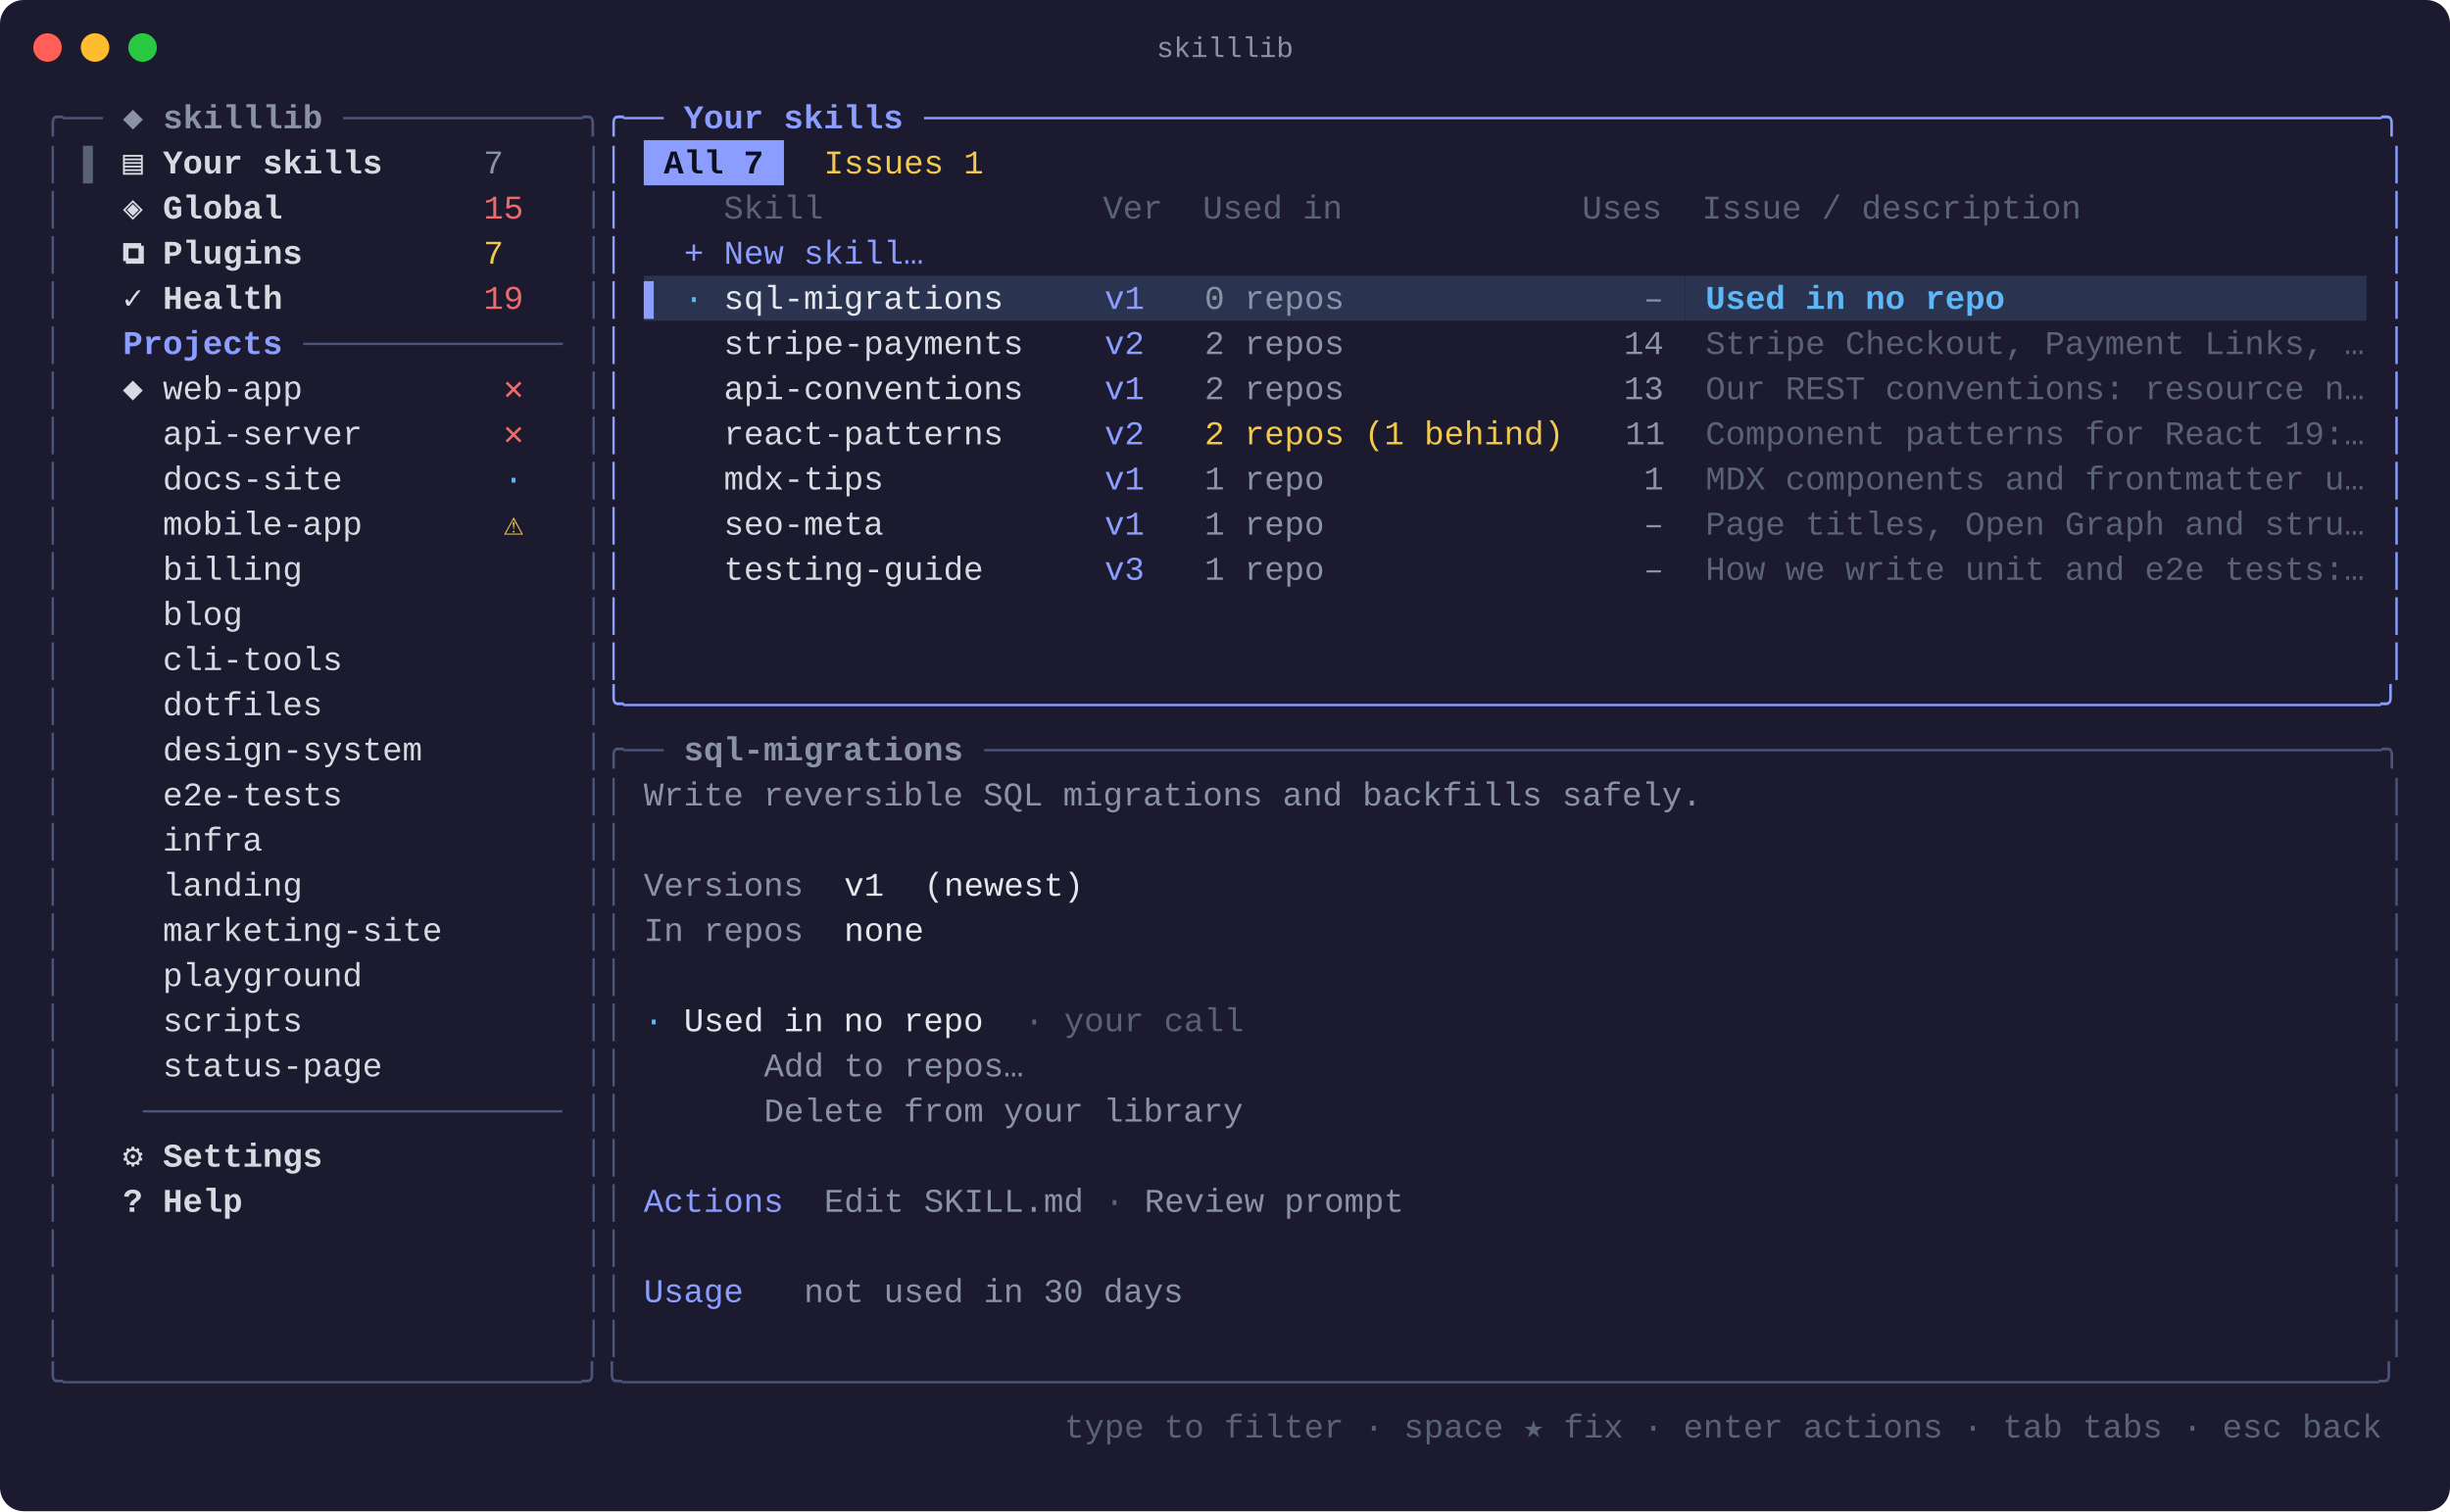
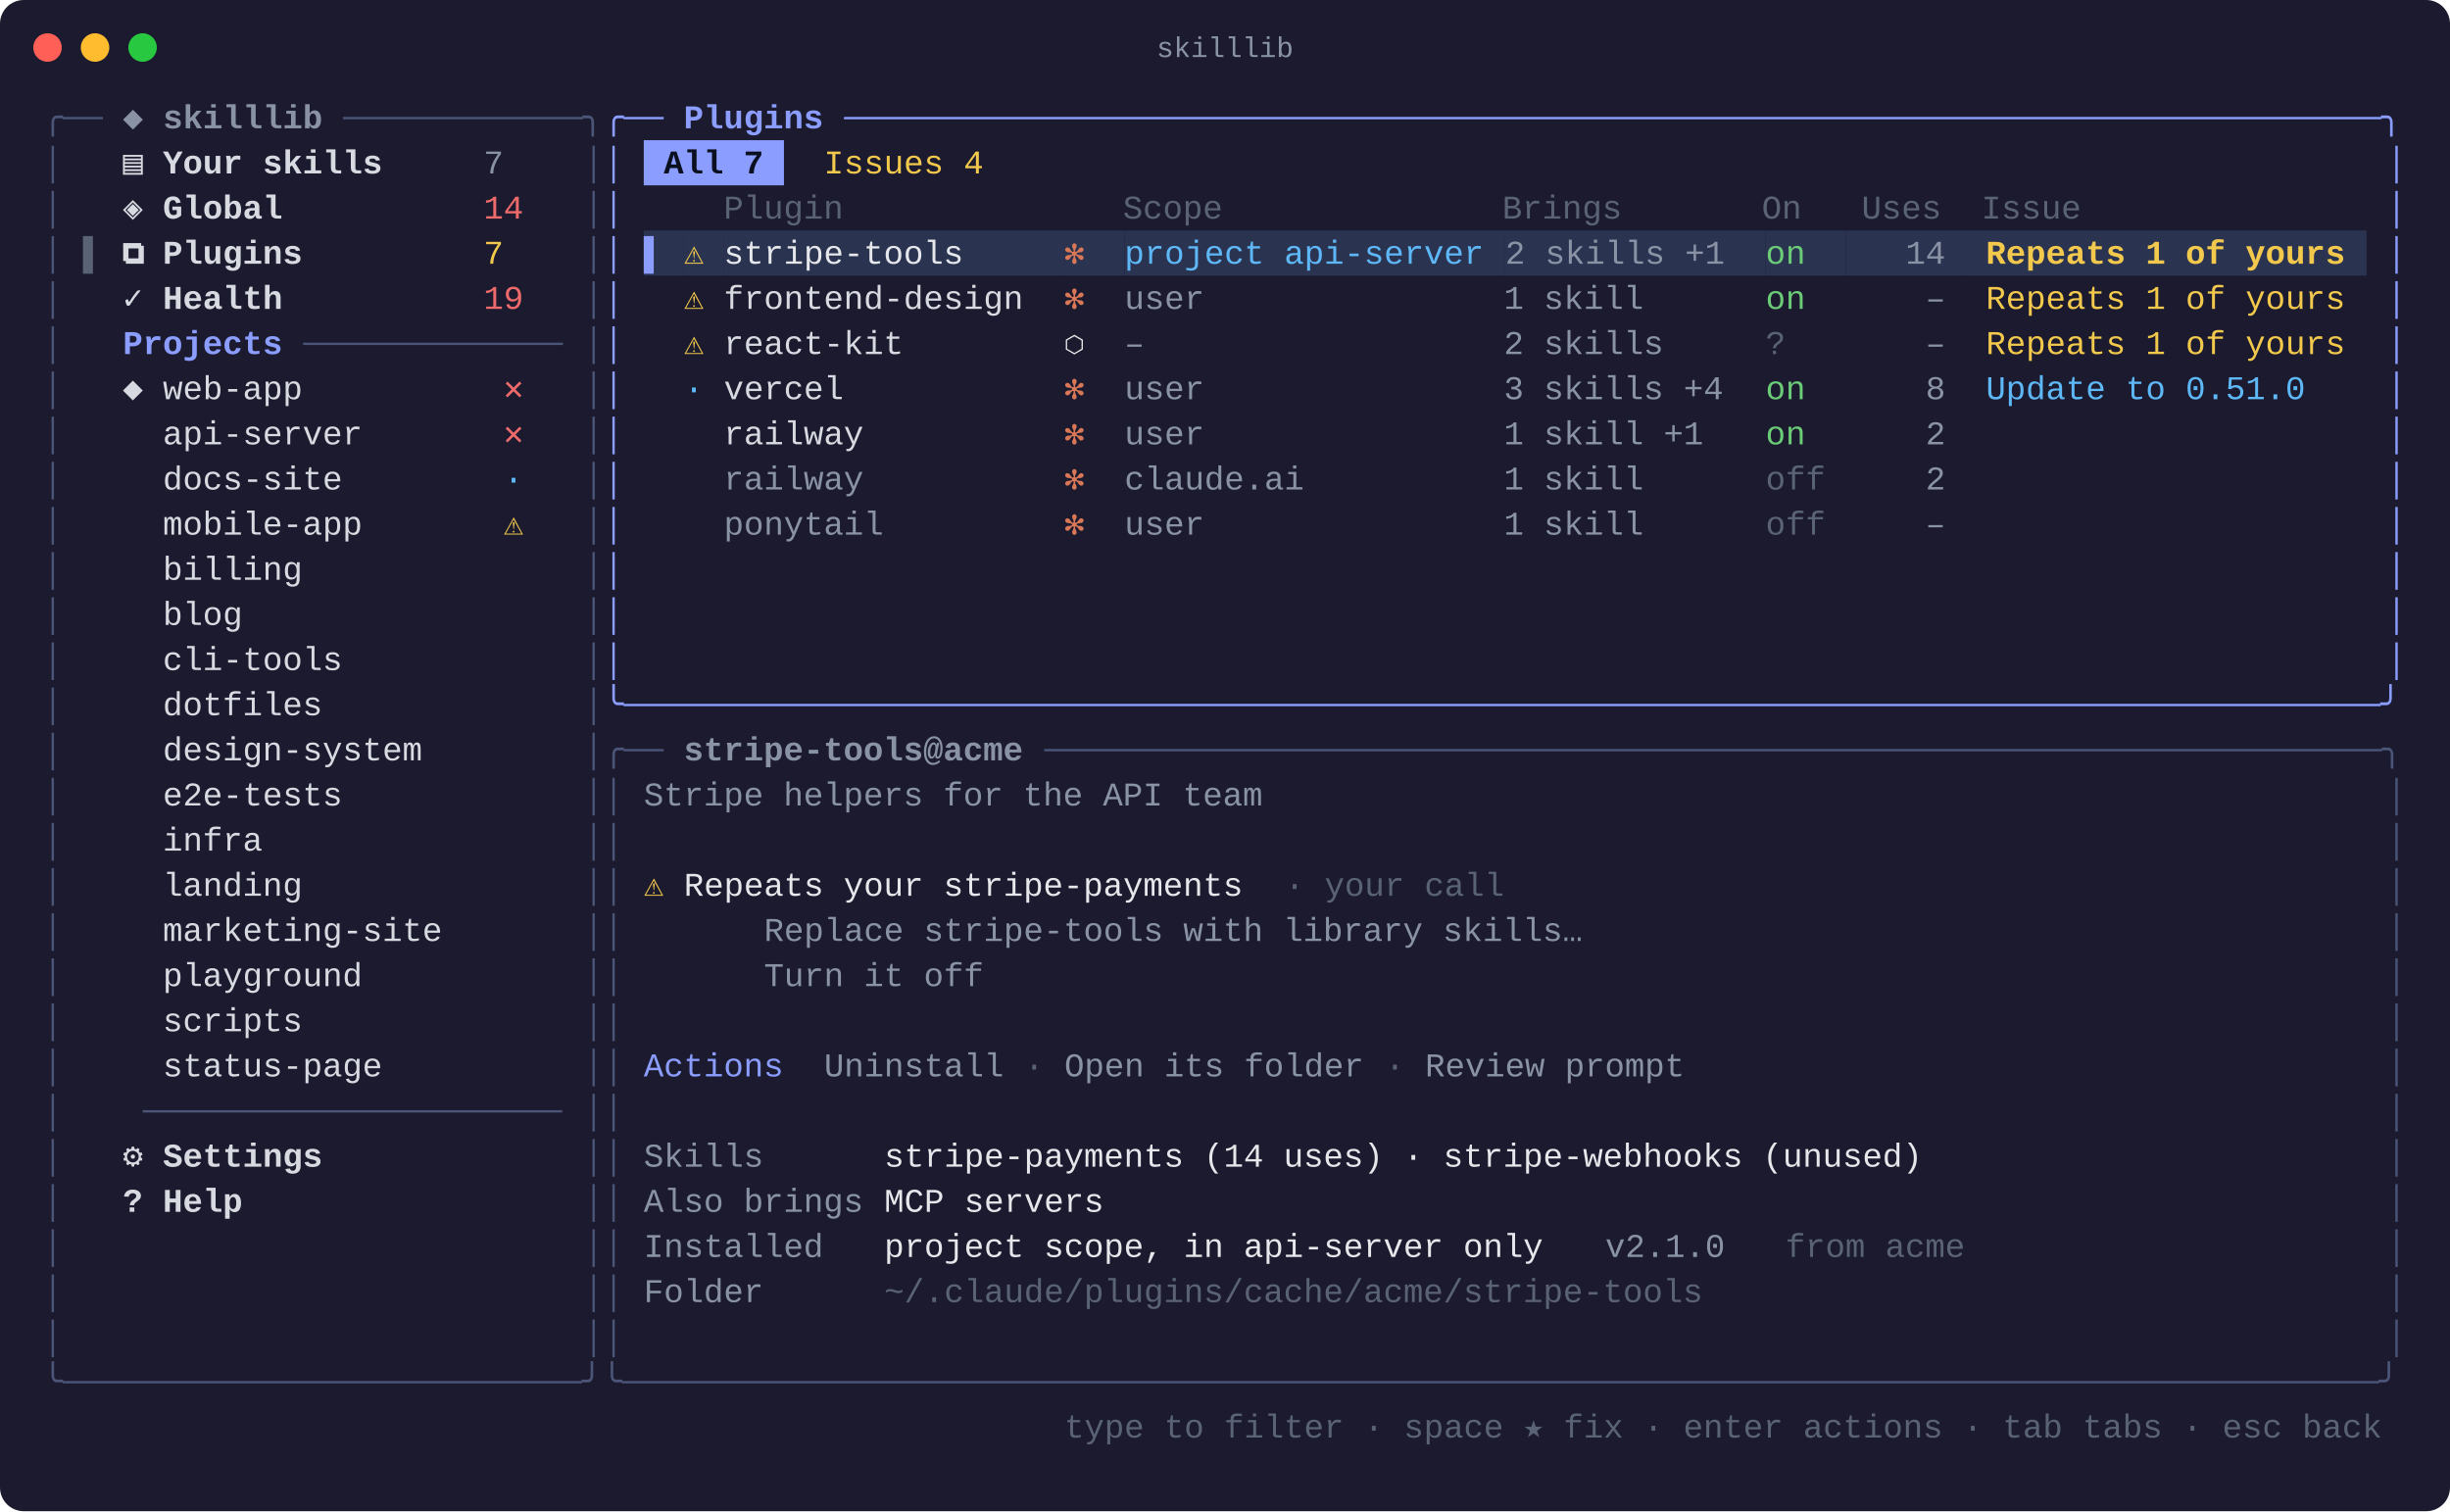
<svg xmlns="http://www.w3.org/2000/svg" width="1031" height="636" viewBox="0 0 1031 636" font-family="SFMono-Regular, Menlo, Consolas, 'Liberation Mono', monospace" font-size="14">
  <rect width="1031" height="636" rx="10" fill="#1b1a2e" />
  <circle cx="20" cy="20" r="6" fill="#ff5f57" />
  <circle cx="40" cy="20" r="6" fill="#febc2e" />
  <circle cx="60" cy="20" r="6" fill="#28c840" />
  <text x="515.5" y="24" fill="#8a93a6" font-size="12" text-anchor="middle">skilllib</text>
  <text x="18.0" y="54.0" fill="#4b5578" xml:space="preserve" textLength="25.3" lengthAdjust="spacingAndGlyphs">╭──</text>
  <text x="43.3" y="54.0" fill="#8a93a6" font-weight="bold" xml:space="preserve" textLength="101.2" lengthAdjust="spacingAndGlyphs"> ◆ skilllib </text>
  <text x="144.4" y="54.0" fill="#4b5578" xml:space="preserve" textLength="109.6" lengthAdjust="spacingAndGlyphs">────────────╮</text>
  <text x="254.0" y="54.0" fill="#8b9dff" xml:space="preserve" textLength="25.3" lengthAdjust="spacingAndGlyphs">╭──</text>
-   <text x="279.3" y="54.0" fill="#8b9dff" font-weight="bold" xml:space="preserve" textLength="109.6" lengthAdjust="spacingAndGlyphs"> Your skills </text>
-   <text x="388.9" y="54.0" fill="#8b9dff" xml:space="preserve" textLength="623.8" lengthAdjust="spacingAndGlyphs">─────────────────────────────────────────────────────────────────────────╮</text>
+   <text x="279.3" y="54.0" fill="#8b9dff" font-weight="bold" xml:space="preserve" textLength="75.9" lengthAdjust="spacingAndGlyphs"> Plugins </text>
+   <text x="355.2" y="54.0" fill="#8b9dff" xml:space="preserve" textLength="657.5" lengthAdjust="spacingAndGlyphs">─────────────────────────────────────────────────────────────────────────────╮</text>
  <text x="18.0" y="73.0" fill="#4b5578" xml:space="preserve" textLength="8.4" lengthAdjust="spacingAndGlyphs">│</text>
-   <text x="34.9" y="73.0" fill="#5a6275" xml:space="preserve" textLength="16.9" lengthAdjust="spacingAndGlyphs">▌ </text>
  <text x="51.7" y="73.0" fill="#d7dae0" font-weight="bold" xml:space="preserve" textLength="151.7" lengthAdjust="spacingAndGlyphs">▤ Your skills     </text>
  <text x="203.5" y="73.0" fill="#8a93a6" xml:space="preserve" textLength="33.7" lengthAdjust="spacingAndGlyphs">7   </text>
  <text x="245.6" y="73.0" fill="#4b5578" xml:space="preserve" textLength="8.4" lengthAdjust="spacingAndGlyphs">│</text>
  <text x="254.0" y="73.0" fill="#8b9dff" xml:space="preserve" textLength="8.4" lengthAdjust="spacingAndGlyphs">│</text>
  <rect x="270.9" y="59.0" width="59.0" height="19" fill="#8b9dff" />
  <text x="270.9" y="73.0" fill="#0b1020" font-weight="bold" xml:space="preserve" textLength="59.0" lengthAdjust="spacingAndGlyphs"> All 7 </text>
-   <text x="338.3" y="73.0" fill="#f2c94c" xml:space="preserve" textLength="84.3" lengthAdjust="spacingAndGlyphs"> Issues 1 </text>
+   <text x="338.3" y="73.0" fill="#f2c94c" xml:space="preserve" textLength="84.3" lengthAdjust="spacingAndGlyphs"> Issues 4 </text>
  <text x="1004.3" y="73.0" fill="#8b9dff" xml:space="preserve" textLength="8.4" lengthAdjust="spacingAndGlyphs">│</text>
  <text x="18.0" y="92.0" fill="#4b5578" xml:space="preserve" textLength="8.4" lengthAdjust="spacingAndGlyphs">│</text>
  <text x="51.7" y="92.0" fill="#d7dae0" font-weight="bold" xml:space="preserve" textLength="151.7" lengthAdjust="spacingAndGlyphs">◈ Global          </text>
-   <text x="203.5" y="92.0" fill="#ef6b6b" xml:space="preserve" textLength="33.7" lengthAdjust="spacingAndGlyphs">15  </text>
+   <text x="203.5" y="92.0" fill="#ef6b6b" xml:space="preserve" textLength="33.7" lengthAdjust="spacingAndGlyphs">14  </text>
  <text x="245.6" y="92.0" fill="#4b5578" xml:space="preserve" textLength="8.4" lengthAdjust="spacingAndGlyphs">│</text>
  <text x="254.0" y="92.0" fill="#8b9dff" xml:space="preserve" textLength="8.4" lengthAdjust="spacingAndGlyphs">│</text>
-   <text x="270.9" y="92.0" fill="#5a6275" xml:space="preserve" textLength="725.0" lengthAdjust="spacingAndGlyphs">    Skill              Ver  Used in            Uses  Issue / description              </text>
+   <text x="270.9" y="92.0" fill="#5a6275" xml:space="preserve" textLength="725.0" lengthAdjust="spacingAndGlyphs">    Plugin              Scope              Brings       On   Uses  Issue              </text>
  <text x="1004.3" y="92.0" fill="#8b9dff" xml:space="preserve" textLength="8.4" lengthAdjust="spacingAndGlyphs">│</text>
  <text x="18.0" y="111.0" fill="#4b5578" xml:space="preserve" textLength="8.4" lengthAdjust="spacingAndGlyphs">│</text>
+   <text x="34.9" y="111.0" fill="#5a6275" xml:space="preserve" textLength="16.9" lengthAdjust="spacingAndGlyphs">▌ </text>
  <text x="51.7" y="111.0" fill="#d7dae0" font-weight="bold" xml:space="preserve" textLength="151.7" lengthAdjust="spacingAndGlyphs">⧉ Plugins         </text>
  <text x="203.5" y="111.0" fill="#f2c94c" xml:space="preserve" textLength="33.7" lengthAdjust="spacingAndGlyphs">7   </text>
  <text x="245.6" y="111.0" fill="#4b5578" xml:space="preserve" textLength="8.4" lengthAdjust="spacingAndGlyphs">│</text>
  <text x="254.0" y="111.0" fill="#8b9dff" xml:space="preserve" textLength="8.4" lengthAdjust="spacingAndGlyphs">│</text>
-   <text x="287.8" y="111.0" fill="#8b9dff" xml:space="preserve" textLength="708.1" lengthAdjust="spacingAndGlyphs">+ New skill…                                                                        </text>
+   <rect x="270.9" y="97.0" width="16.9" height="19" fill="#2a3350" />
+   <text x="270.9" y="111.0" fill="#8b9dff" xml:space="preserve" textLength="16.9" lengthAdjust="spacingAndGlyphs">▌ </text>
+   <rect x="287.8" y="97.0" width="16.9" height="19" fill="#2a3350" />
+   <text x="287.8" y="111.0" fill="#f2c94c" xml:space="preserve" textLength="16.9" lengthAdjust="spacingAndGlyphs">⚠ </text>
+   <rect x="304.6" y="97.0" width="143.3" height="19" fill="#2a3350" />
+   <text x="304.6" y="111.0" fill="#e5e7eb" xml:space="preserve" textLength="143.3" lengthAdjust="spacingAndGlyphs">stripe-tools     </text>
+   <rect x="447.9" y="97.0" width="25.3" height="19" fill="#2a3350" />
+   <text x="447.9" y="111.0" fill="#d97757" xml:space="preserve" textLength="25.3" lengthAdjust="spacingAndGlyphs">✻  </text>
+   <rect x="473.2" y="97.0" width="160.2" height="19" fill="#2a3350" />
+   <text x="473.2" y="111.0" fill="#5eb8f7" xml:space="preserve" textLength="160.2" lengthAdjust="spacingAndGlyphs">project api-server </text>
+   <rect x="633.4" y="97.0" width="109.6" height="19" fill="#2a3350" />
+   <text x="633.4" y="111.0" fill="#8a93a6" xml:space="preserve" textLength="109.6" lengthAdjust="spacingAndGlyphs">2 skills +1  </text>
+   <rect x="743.0" y="97.0" width="33.7" height="19" fill="#2a3350" />
+   <text x="743.0" y="111.0" fill="#6bcb77" xml:space="preserve" textLength="33.7" lengthAdjust="spacingAndGlyphs">on  </text>
+   <rect x="776.7" y="97.0" width="50.6" height="19" fill="#2a3350" />
+   <text x="776.7" y="111.0" fill="#8a93a6" xml:space="preserve" textLength="50.6" lengthAdjust="spacingAndGlyphs">   14 </text>
+   <rect x="827.3" y="97.0" width="168.6" height="19" fill="#2a3350" />
+   <text x="827.3" y="111.0" fill="#f2c94c" font-weight="bold" xml:space="preserve" textLength="168.6" lengthAdjust="spacingAndGlyphs"> Repeats 1 of yours </text>
  <text x="1004.3" y="111.0" fill="#8b9dff" xml:space="preserve" textLength="8.4" lengthAdjust="spacingAndGlyphs">│</text>
  <text x="18.0" y="130.0" fill="#4b5578" xml:space="preserve" textLength="8.4" lengthAdjust="spacingAndGlyphs">│</text>
  <text x="51.7" y="130.0" fill="#d7dae0" font-weight="bold" xml:space="preserve" textLength="151.7" lengthAdjust="spacingAndGlyphs">✓ Health          </text>
  <text x="203.5" y="130.0" fill="#ef6b6b" xml:space="preserve" textLength="33.7" lengthAdjust="spacingAndGlyphs">19  </text>
  <text x="245.6" y="130.0" fill="#4b5578" xml:space="preserve" textLength="8.4" lengthAdjust="spacingAndGlyphs">│</text>
  <text x="254.0" y="130.0" fill="#8b9dff" xml:space="preserve" textLength="8.4" lengthAdjust="spacingAndGlyphs">│</text>
-   <rect x="270.9" y="116.0" width="16.9" height="19" fill="#2a3350" />
-   <text x="270.9" y="130.0" fill="#8b9dff" xml:space="preserve" textLength="16.9" lengthAdjust="spacingAndGlyphs">▌ </text>
-   <rect x="287.8" y="116.0" width="16.9" height="19" fill="#2a3350" />
-   <text x="287.8" y="130.0" fill="#5eb8f7" xml:space="preserve" textLength="16.9" lengthAdjust="spacingAndGlyphs">· </text>
-   <rect x="304.6" y="116.0" width="160.2" height="19" fill="#2a3350" />
-   <text x="304.6" y="130.0" fill="#e5e7eb" xml:space="preserve" textLength="160.2" lengthAdjust="spacingAndGlyphs">sql-migrations     </text>
-   <rect x="464.8" y="116.0" width="42.1" height="19" fill="#2a3350" />
-   <text x="464.8" y="130.0" fill="#8b9dff" xml:space="preserve" textLength="42.1" lengthAdjust="spacingAndGlyphs">v1   </text>
-   <rect x="506.9" y="116.0" width="202.3" height="19" fill="#2a3350" />
-   <text x="506.9" y="130.0" fill="#8a93a6" xml:space="preserve" textLength="202.3" lengthAdjust="spacingAndGlyphs">0 repos               – </text>
-   <rect x="709.3" y="116.0" width="286.6" height="19" fill="#2a3350" />
-   <text x="709.3" y="130.0" fill="#5eb8f7" font-weight="bold" xml:space="preserve" textLength="286.6" lengthAdjust="spacingAndGlyphs"> Used in no repo                  </text>
+   <text x="287.8" y="130.0" fill="#f2c94c" xml:space="preserve" textLength="16.9" lengthAdjust="spacingAndGlyphs">⚠ </text>
+   <text x="304.6" y="130.0" fill="#d7dae0" xml:space="preserve" textLength="143.3" lengthAdjust="spacingAndGlyphs">frontend-design  </text>
+   <text x="447.9" y="130.0" fill="#d97757" xml:space="preserve" textLength="25.3" lengthAdjust="spacingAndGlyphs">✻  </text>
+   <text x="473.2" y="130.0" fill="#8a93a6" xml:space="preserve" textLength="269.8" lengthAdjust="spacingAndGlyphs">user               1 skill      </text>
+   <text x="743.0" y="130.0" fill="#6bcb77" xml:space="preserve" textLength="33.7" lengthAdjust="spacingAndGlyphs">on  </text>
+   <text x="776.7" y="130.0" fill="#8a93a6" xml:space="preserve" textLength="50.6" lengthAdjust="spacingAndGlyphs">    – </text>
+   <text x="827.3" y="130.0" fill="#f2c94c" xml:space="preserve" textLength="168.6" lengthAdjust="spacingAndGlyphs"> Repeats 1 of yours </text>
  <text x="1004.3" y="130.0" fill="#8b9dff" xml:space="preserve" textLength="8.4" lengthAdjust="spacingAndGlyphs">│</text>
  <text x="18.0" y="149.0" fill="#4b5578" xml:space="preserve" textLength="8.4" lengthAdjust="spacingAndGlyphs">│</text>
  <text x="34.9" y="149.0" fill="#8b9dff" font-weight="bold" xml:space="preserve" textLength="92.7" lengthAdjust="spacingAndGlyphs">  Projects </text>
  <text x="127.6" y="149.0" fill="#4b5578" xml:space="preserve" textLength="109.6" lengthAdjust="spacingAndGlyphs">─────────────</text>
  <text x="245.6" y="149.0" fill="#4b5578" xml:space="preserve" textLength="8.4" lengthAdjust="spacingAndGlyphs">│</text>
  <text x="254.0" y="149.0" fill="#8b9dff" xml:space="preserve" textLength="8.4" lengthAdjust="spacingAndGlyphs">│</text>
-   <text x="304.6" y="149.0" fill="#d7dae0" xml:space="preserve" textLength="160.2" lengthAdjust="spacingAndGlyphs">stripe-payments    </text>
-   <text x="464.8" y="149.0" fill="#8b9dff" xml:space="preserve" textLength="42.1" lengthAdjust="spacingAndGlyphs">v2   </text>
-   <text x="506.9" y="149.0" fill="#8a93a6" xml:space="preserve" textLength="202.3" lengthAdjust="spacingAndGlyphs">2 repos              14 </text>
-   <text x="709.3" y="149.0" fill="#5a6275" xml:space="preserve" textLength="286.6" lengthAdjust="spacingAndGlyphs"> Stripe Checkout, Payment Links, …</text>
+   <text x="287.8" y="149.0" fill="#f2c94c" xml:space="preserve" textLength="16.9" lengthAdjust="spacingAndGlyphs">⚠ </text>
+   <text x="304.6" y="149.0" fill="#d7dae0" xml:space="preserve" textLength="143.3" lengthAdjust="spacingAndGlyphs">react-kit        </text>
+   <text x="447.9" y="149.0" fill="#e8e8e8" xml:space="preserve" textLength="25.3" lengthAdjust="spacingAndGlyphs">⬡  </text>
+   <text x="473.2" y="149.0" fill="#8a93a6" xml:space="preserve" textLength="269.8" lengthAdjust="spacingAndGlyphs">–                  2 skills     </text>
+   <text x="743.0" y="149.0" fill="#5a6275" xml:space="preserve" textLength="33.7" lengthAdjust="spacingAndGlyphs">?   </text>
+   <text x="776.7" y="149.0" fill="#8a93a6" xml:space="preserve" textLength="50.6" lengthAdjust="spacingAndGlyphs">    – </text>
+   <text x="827.3" y="149.0" fill="#f2c94c" xml:space="preserve" textLength="168.6" lengthAdjust="spacingAndGlyphs"> Repeats 1 of yours </text>
  <text x="1004.3" y="149.0" fill="#8b9dff" xml:space="preserve" textLength="8.4" lengthAdjust="spacingAndGlyphs">│</text>
  <text x="18.0" y="168.0" fill="#4b5578" xml:space="preserve" textLength="8.4" lengthAdjust="spacingAndGlyphs">│</text>
  <text x="51.7" y="168.0" fill="#d7dae0" xml:space="preserve" textLength="160.2" lengthAdjust="spacingAndGlyphs">◆ web-app          </text>
  <text x="211.9" y="168.0" fill="#ef6b6b" xml:space="preserve" textLength="25.3" lengthAdjust="spacingAndGlyphs">✕  </text>
  <text x="245.6" y="168.0" fill="#4b5578" xml:space="preserve" textLength="8.4" lengthAdjust="spacingAndGlyphs">│</text>
  <text x="254.0" y="168.0" fill="#8b9dff" xml:space="preserve" textLength="8.4" lengthAdjust="spacingAndGlyphs">│</text>
-   <text x="304.6" y="168.0" fill="#d7dae0" xml:space="preserve" textLength="160.2" lengthAdjust="spacingAndGlyphs">api-conventions    </text>
-   <text x="464.8" y="168.0" fill="#8b9dff" xml:space="preserve" textLength="42.1" lengthAdjust="spacingAndGlyphs">v1   </text>
-   <text x="506.9" y="168.0" fill="#8a93a6" xml:space="preserve" textLength="202.3" lengthAdjust="spacingAndGlyphs">2 repos              13 </text>
-   <text x="709.3" y="168.0" fill="#5a6275" xml:space="preserve" textLength="286.6" lengthAdjust="spacingAndGlyphs"> Our REST conventions: resource n…</text>
+   <text x="287.8" y="168.0" fill="#5eb8f7" xml:space="preserve" textLength="16.9" lengthAdjust="spacingAndGlyphs">· </text>
+   <text x="304.6" y="168.0" fill="#d7dae0" xml:space="preserve" textLength="143.3" lengthAdjust="spacingAndGlyphs">vercel           </text>
+   <text x="447.9" y="168.0" fill="#d97757" xml:space="preserve" textLength="25.3" lengthAdjust="spacingAndGlyphs">✻  </text>
+   <text x="473.2" y="168.0" fill="#8a93a6" xml:space="preserve" textLength="269.8" lengthAdjust="spacingAndGlyphs">user               3 skills +4  </text>
+   <text x="743.0" y="168.0" fill="#6bcb77" xml:space="preserve" textLength="33.7" lengthAdjust="spacingAndGlyphs">on  </text>
+   <text x="776.7" y="168.0" fill="#8a93a6" xml:space="preserve" textLength="50.6" lengthAdjust="spacingAndGlyphs">    8 </text>
+   <text x="827.3" y="168.0" fill="#5eb8f7" xml:space="preserve" textLength="168.6" lengthAdjust="spacingAndGlyphs"> Update to 0.51.0   </text>
  <text x="1004.3" y="168.0" fill="#8b9dff" xml:space="preserve" textLength="8.4" lengthAdjust="spacingAndGlyphs">│</text>
  <text x="18.0" y="187.0" fill="#4b5578" xml:space="preserve" textLength="8.4" lengthAdjust="spacingAndGlyphs">│</text>
  <text x="51.7" y="187.0" fill="#d7dae0" xml:space="preserve" textLength="160.2" lengthAdjust="spacingAndGlyphs">  api-server       </text>
  <text x="211.9" y="187.0" fill="#ef6b6b" xml:space="preserve" textLength="25.3" lengthAdjust="spacingAndGlyphs">✕  </text>
  <text x="245.6" y="187.0" fill="#4b5578" xml:space="preserve" textLength="8.4" lengthAdjust="spacingAndGlyphs">│</text>
  <text x="254.0" y="187.0" fill="#8b9dff" xml:space="preserve" textLength="8.4" lengthAdjust="spacingAndGlyphs">│</text>
-   <text x="304.6" y="187.0" fill="#d7dae0" xml:space="preserve" textLength="160.2" lengthAdjust="spacingAndGlyphs">react-patterns     </text>
-   <text x="464.8" y="187.0" fill="#8b9dff" xml:space="preserve" textLength="42.1" lengthAdjust="spacingAndGlyphs">v2   </text>
-   <text x="506.9" y="187.0" fill="#f2c94c" xml:space="preserve" textLength="151.7" lengthAdjust="spacingAndGlyphs">2 repos (1 behind)</text>
-   <text x="658.7" y="187.0" fill="#8a93a6" xml:space="preserve" textLength="50.6" lengthAdjust="spacingAndGlyphs">   11 </text>
-   <text x="709.3" y="187.0" fill="#5a6275" xml:space="preserve" textLength="286.6" lengthAdjust="spacingAndGlyphs"> Component patterns for React 19:…</text>
+   <text x="287.8" y="187.0" fill="#d7dae0" xml:space="preserve" textLength="160.2" lengthAdjust="spacingAndGlyphs">  railway          </text>
+   <text x="447.9" y="187.0" fill="#d97757" xml:space="preserve" textLength="25.3" lengthAdjust="spacingAndGlyphs">✻  </text>
+   <text x="473.2" y="187.0" fill="#8a93a6" xml:space="preserve" textLength="269.8" lengthAdjust="spacingAndGlyphs">user               1 skill +1   </text>
+   <text x="743.0" y="187.0" fill="#6bcb77" xml:space="preserve" textLength="33.7" lengthAdjust="spacingAndGlyphs">on  </text>
+   <text x="776.7" y="187.0" fill="#8a93a6" xml:space="preserve" textLength="50.6" lengthAdjust="spacingAndGlyphs">    2 </text>
  <text x="1004.3" y="187.0" fill="#8b9dff" xml:space="preserve" textLength="8.4" lengthAdjust="spacingAndGlyphs">│</text>
  <text x="18.0" y="206.0" fill="#4b5578" xml:space="preserve" textLength="8.4" lengthAdjust="spacingAndGlyphs">│</text>
  <text x="51.7" y="206.0" fill="#d7dae0" xml:space="preserve" textLength="160.2" lengthAdjust="spacingAndGlyphs">  docs-site        </text>
  <text x="211.9" y="206.0" fill="#5eb8f7" xml:space="preserve" textLength="25.3" lengthAdjust="spacingAndGlyphs">·  </text>
  <text x="245.6" y="206.0" fill="#4b5578" xml:space="preserve" textLength="8.4" lengthAdjust="spacingAndGlyphs">│</text>
  <text x="254.0" y="206.0" fill="#8b9dff" xml:space="preserve" textLength="8.4" lengthAdjust="spacingAndGlyphs">│</text>
-   <text x="304.6" y="206.0" fill="#d7dae0" xml:space="preserve" textLength="160.2" lengthAdjust="spacingAndGlyphs">mdx-tips           </text>
-   <text x="464.8" y="206.0" fill="#8b9dff" xml:space="preserve" textLength="42.1" lengthAdjust="spacingAndGlyphs">v1   </text>
-   <text x="506.9" y="206.0" fill="#8a93a6" xml:space="preserve" textLength="202.3" lengthAdjust="spacingAndGlyphs">1 repo                1 </text>
-   <text x="709.3" y="206.0" fill="#5a6275" xml:space="preserve" textLength="286.6" lengthAdjust="spacingAndGlyphs"> MDX components and frontmatter u…</text>
+   <text x="304.6" y="206.0" fill="#8a93a6" xml:space="preserve" textLength="143.3" lengthAdjust="spacingAndGlyphs">railway          </text>
+   <text x="447.9" y="206.0" fill="#d97757" xml:space="preserve" textLength="25.3" lengthAdjust="spacingAndGlyphs">✻  </text>
+   <text x="473.2" y="206.0" fill="#8a93a6" xml:space="preserve" textLength="269.8" lengthAdjust="spacingAndGlyphs">claude.ai          1 skill      </text>
+   <text x="743.0" y="206.0" fill="#5a6275" xml:space="preserve" textLength="33.7" lengthAdjust="spacingAndGlyphs">off </text>
+   <text x="776.7" y="206.0" fill="#8a93a6" xml:space="preserve" textLength="50.6" lengthAdjust="spacingAndGlyphs">    2 </text>
  <text x="1004.3" y="206.0" fill="#8b9dff" xml:space="preserve" textLength="8.4" lengthAdjust="spacingAndGlyphs">│</text>
  <text x="18.0" y="225.0" fill="#4b5578" xml:space="preserve" textLength="8.4" lengthAdjust="spacingAndGlyphs">│</text>
  <text x="51.7" y="225.0" fill="#d7dae0" xml:space="preserve" textLength="160.2" lengthAdjust="spacingAndGlyphs">  mobile-app       </text>
  <text x="211.9" y="225.0" fill="#f2c94c" xml:space="preserve" textLength="25.3" lengthAdjust="spacingAndGlyphs">⚠  </text>
  <text x="245.6" y="225.0" fill="#4b5578" xml:space="preserve" textLength="8.4" lengthAdjust="spacingAndGlyphs">│</text>
  <text x="254.0" y="225.0" fill="#8b9dff" xml:space="preserve" textLength="8.4" lengthAdjust="spacingAndGlyphs">│</text>
-   <text x="304.6" y="225.0" fill="#d7dae0" xml:space="preserve" textLength="160.2" lengthAdjust="spacingAndGlyphs">seo-meta           </text>
-   <text x="464.8" y="225.0" fill="#8b9dff" xml:space="preserve" textLength="42.1" lengthAdjust="spacingAndGlyphs">v1   </text>
-   <text x="506.9" y="225.0" fill="#8a93a6" xml:space="preserve" textLength="202.3" lengthAdjust="spacingAndGlyphs">1 repo                – </text>
-   <text x="709.3" y="225.0" fill="#5a6275" xml:space="preserve" textLength="286.6" lengthAdjust="spacingAndGlyphs"> Page titles, Open Graph and stru…</text>
+   <text x="304.6" y="225.0" fill="#8a93a6" xml:space="preserve" textLength="143.3" lengthAdjust="spacingAndGlyphs">ponytail         </text>
+   <text x="447.9" y="225.0" fill="#d97757" xml:space="preserve" textLength="25.3" lengthAdjust="spacingAndGlyphs">✻  </text>
+   <text x="473.2" y="225.0" fill="#8a93a6" xml:space="preserve" textLength="269.8" lengthAdjust="spacingAndGlyphs">user               1 skill      </text>
+   <text x="743.0" y="225.0" fill="#5a6275" xml:space="preserve" textLength="33.7" lengthAdjust="spacingAndGlyphs">off </text>
+   <text x="776.7" y="225.0" fill="#8a93a6" xml:space="preserve" textLength="50.6" lengthAdjust="spacingAndGlyphs">    – </text>
  <text x="1004.3" y="225.0" fill="#8b9dff" xml:space="preserve" textLength="8.4" lengthAdjust="spacingAndGlyphs">│</text>
  <text x="18.0" y="244.0" fill="#4b5578" xml:space="preserve" textLength="8.4" lengthAdjust="spacingAndGlyphs">│</text>
  <text x="51.7" y="244.0" fill="#d7dae0" xml:space="preserve" textLength="193.9" lengthAdjust="spacingAndGlyphs">  billing              </text>
  <text x="245.6" y="244.0" fill="#4b5578" xml:space="preserve" textLength="8.4" lengthAdjust="spacingAndGlyphs">│</text>
  <text x="254.0" y="244.0" fill="#8b9dff" xml:space="preserve" textLength="8.4" lengthAdjust="spacingAndGlyphs">│</text>
-   <text x="304.6" y="244.0" fill="#d7dae0" xml:space="preserve" textLength="160.2" lengthAdjust="spacingAndGlyphs">testing-guide      </text>
-   <text x="464.8" y="244.0" fill="#8b9dff" xml:space="preserve" textLength="42.1" lengthAdjust="spacingAndGlyphs">v3   </text>
-   <text x="506.9" y="244.0" fill="#8a93a6" xml:space="preserve" textLength="202.3" lengthAdjust="spacingAndGlyphs">1 repo                – </text>
-   <text x="709.3" y="244.0" fill="#5a6275" xml:space="preserve" textLength="286.6" lengthAdjust="spacingAndGlyphs"> How we write unit and e2e tests:…</text>
  <text x="1004.3" y="244.0" fill="#8b9dff" xml:space="preserve" textLength="8.4" lengthAdjust="spacingAndGlyphs">│</text>
  <text x="18.0" y="263.0" fill="#4b5578" xml:space="preserve" textLength="8.4" lengthAdjust="spacingAndGlyphs">│</text>
  <text x="51.7" y="263.0" fill="#d7dae0" xml:space="preserve" textLength="193.9" lengthAdjust="spacingAndGlyphs">  blog                 </text>
  <text x="245.6" y="263.0" fill="#4b5578" xml:space="preserve" textLength="8.4" lengthAdjust="spacingAndGlyphs">│</text>
  <text x="254.0" y="263.0" fill="#8b9dff" xml:space="preserve" textLength="8.4" lengthAdjust="spacingAndGlyphs">│</text>
  <text x="1004.3" y="263.0" fill="#8b9dff" xml:space="preserve" textLength="8.4" lengthAdjust="spacingAndGlyphs">│</text>
  <text x="18.0" y="282.0" fill="#4b5578" xml:space="preserve" textLength="8.4" lengthAdjust="spacingAndGlyphs">│</text>
  <text x="51.7" y="282.0" fill="#d7dae0" xml:space="preserve" textLength="193.9" lengthAdjust="spacingAndGlyphs">  cli-tools            </text>
  <text x="245.6" y="282.0" fill="#4b5578" xml:space="preserve" textLength="8.4" lengthAdjust="spacingAndGlyphs">│</text>
  <text x="254.0" y="282.0" fill="#8b9dff" xml:space="preserve" textLength="8.4" lengthAdjust="spacingAndGlyphs">│</text>
  <text x="1004.3" y="282.0" fill="#8b9dff" xml:space="preserve" textLength="8.4" lengthAdjust="spacingAndGlyphs">│</text>
  <text x="18.0" y="301.0" fill="#4b5578" xml:space="preserve" textLength="8.4" lengthAdjust="spacingAndGlyphs">│</text>
  <text x="51.7" y="301.0" fill="#d7dae0" xml:space="preserve" textLength="193.9" lengthAdjust="spacingAndGlyphs">  dotfiles             </text>
  <text x="245.6" y="301.0" fill="#4b5578" xml:space="preserve" textLength="8.4" lengthAdjust="spacingAndGlyphs">│</text>
  <text x="254.0" y="301.0" fill="#8b9dff" xml:space="preserve" textLength="758.7" lengthAdjust="spacingAndGlyphs">╰────────────────────────────────────────────────────────────────────────────────────────╯</text>
  <text x="18.0" y="320.0" fill="#4b5578" xml:space="preserve" textLength="8.4" lengthAdjust="spacingAndGlyphs">│</text>
  <text x="51.7" y="320.0" fill="#d7dae0" xml:space="preserve" textLength="193.9" lengthAdjust="spacingAndGlyphs">  design-system        </text>
  <text x="245.6" y="320.0" fill="#4b5578" xml:space="preserve" textLength="33.7" lengthAdjust="spacingAndGlyphs">│╭──</text>
-   <text x="279.3" y="320.0" fill="#8a93a6" font-weight="bold" xml:space="preserve" textLength="134.9" lengthAdjust="spacingAndGlyphs"> sql-migrations </text>
-   <text x="414.2" y="320.0" fill="#4b5578" xml:space="preserve" textLength="598.5" lengthAdjust="spacingAndGlyphs">──────────────────────────────────────────────────────────────────────╮</text>
+   <text x="279.3" y="320.0" fill="#8a93a6" font-weight="bold" xml:space="preserve" textLength="160.2" lengthAdjust="spacingAndGlyphs"> stripe-tools@acme </text>
+   <text x="439.5" y="320.0" fill="#4b5578" xml:space="preserve" textLength="573.2" lengthAdjust="spacingAndGlyphs">───────────────────────────────────────────────────────────────────╮</text>
  <text x="18.0" y="339.0" fill="#4b5578" xml:space="preserve" textLength="8.4" lengthAdjust="spacingAndGlyphs">│</text>
  <text x="51.7" y="339.0" fill="#d7dae0" xml:space="preserve" textLength="193.9" lengthAdjust="spacingAndGlyphs">  e2e-tests            </text>
  <text x="245.6" y="339.0" fill="#4b5578" xml:space="preserve" textLength="16.9" lengthAdjust="spacingAndGlyphs">││</text>
-   <text x="270.9" y="339.0" fill="#8a93a6" xml:space="preserve" textLength="446.8" lengthAdjust="spacingAndGlyphs">Write reversible SQL migrations and backfills safely.</text>
+   <text x="270.9" y="339.0" fill="#8a93a6" xml:space="preserve" textLength="261.3" lengthAdjust="spacingAndGlyphs">Stripe helpers for the API team</text>
  <text x="1004.3" y="339.0" fill="#4b5578" xml:space="preserve" textLength="8.4" lengthAdjust="spacingAndGlyphs">│</text>
  <text x="18.0" y="358.0" fill="#4b5578" xml:space="preserve" textLength="8.4" lengthAdjust="spacingAndGlyphs">│</text>
  <text x="51.7" y="358.0" fill="#d7dae0" xml:space="preserve" textLength="193.9" lengthAdjust="spacingAndGlyphs">  infra                </text>
  <text x="245.6" y="358.0" fill="#4b5578" xml:space="preserve" textLength="16.9" lengthAdjust="spacingAndGlyphs">││</text>
  <text x="1004.3" y="358.0" fill="#4b5578" xml:space="preserve" textLength="8.4" lengthAdjust="spacingAndGlyphs">│</text>
  <text x="18.0" y="377.0" fill="#4b5578" xml:space="preserve" textLength="8.4" lengthAdjust="spacingAndGlyphs">│</text>
  <text x="51.7" y="377.0" fill="#d7dae0" xml:space="preserve" textLength="193.9" lengthAdjust="spacingAndGlyphs">  landing              </text>
  <text x="245.6" y="377.0" fill="#4b5578" xml:space="preserve" textLength="16.9" lengthAdjust="spacingAndGlyphs">││</text>
-   <text x="270.9" y="377.0" fill="#8a93a6" xml:space="preserve" textLength="84.3" lengthAdjust="spacingAndGlyphs">Versions  </text>
-   <text x="355.2" y="377.0" fill="#e5e7eb" xml:space="preserve" textLength="101.2" lengthAdjust="spacingAndGlyphs">v1  (newest)</text>
+   <text x="270.9" y="377.0" fill="#f2c94c" xml:space="preserve" textLength="16.9" lengthAdjust="spacingAndGlyphs">⚠ </text>
+   <text x="287.8" y="377.0" fill="#e5e7eb" xml:space="preserve" textLength="236.0" lengthAdjust="spacingAndGlyphs">Repeats your stripe-payments</text>
+   <text x="523.8" y="377.0" fill="#5a6275" xml:space="preserve" textLength="109.6" lengthAdjust="spacingAndGlyphs">  · your call</text>
  <text x="1004.3" y="377.0" fill="#4b5578" xml:space="preserve" textLength="8.4" lengthAdjust="spacingAndGlyphs">│</text>
  <text x="18.0" y="396.0" fill="#4b5578" xml:space="preserve" textLength="8.4" lengthAdjust="spacingAndGlyphs">│</text>
  <text x="51.7" y="396.0" fill="#d7dae0" xml:space="preserve" textLength="193.9" lengthAdjust="spacingAndGlyphs">  marketing-site       </text>
  <text x="245.6" y="396.0" fill="#4b5578" xml:space="preserve" textLength="16.9" lengthAdjust="spacingAndGlyphs">││</text>
-   <text x="270.9" y="396.0" fill="#8a93a6" xml:space="preserve" textLength="84.3" lengthAdjust="spacingAndGlyphs">In repos  </text>
-   <text x="355.2" y="396.0" fill="#e5e7eb" xml:space="preserve" textLength="33.7" lengthAdjust="spacingAndGlyphs">none</text>
+   <text x="321.5" y="396.0" fill="#8a93a6" xml:space="preserve" textLength="345.6" lengthAdjust="spacingAndGlyphs">Replace stripe-tools with library skills…</text>
  <text x="1004.3" y="396.0" fill="#4b5578" xml:space="preserve" textLength="8.4" lengthAdjust="spacingAndGlyphs">│</text>
  <text x="18.0" y="415.0" fill="#4b5578" xml:space="preserve" textLength="8.4" lengthAdjust="spacingAndGlyphs">│</text>
  <text x="51.7" y="415.0" fill="#d7dae0" xml:space="preserve" textLength="193.9" lengthAdjust="spacingAndGlyphs">  playground           </text>
  <text x="245.6" y="415.0" fill="#4b5578" xml:space="preserve" textLength="16.9" lengthAdjust="spacingAndGlyphs">││</text>
+   <text x="321.5" y="415.0" fill="#8a93a6" xml:space="preserve" textLength="92.7" lengthAdjust="spacingAndGlyphs">Turn it off</text>
  <text x="1004.3" y="415.0" fill="#4b5578" xml:space="preserve" textLength="8.4" lengthAdjust="spacingAndGlyphs">│</text>
  <text x="18.0" y="434.0" fill="#4b5578" xml:space="preserve" textLength="8.4" lengthAdjust="spacingAndGlyphs">│</text>
  <text x="51.7" y="434.0" fill="#d7dae0" xml:space="preserve" textLength="193.9" lengthAdjust="spacingAndGlyphs">  scripts              </text>
  <text x="245.6" y="434.0" fill="#4b5578" xml:space="preserve" textLength="16.9" lengthAdjust="spacingAndGlyphs">││</text>
-   <text x="270.9" y="434.0" fill="#5eb8f7" xml:space="preserve" textLength="16.9" lengthAdjust="spacingAndGlyphs">· </text>
-   <text x="287.8" y="434.0" fill="#e5e7eb" xml:space="preserve" textLength="126.4" lengthAdjust="spacingAndGlyphs">Used in no repo</text>
-   <text x="414.2" y="434.0" fill="#5a6275" xml:space="preserve" textLength="109.6" lengthAdjust="spacingAndGlyphs">  · your call</text>
  <text x="1004.3" y="434.0" fill="#4b5578" xml:space="preserve" textLength="8.4" lengthAdjust="spacingAndGlyphs">│</text>
  <text x="18.0" y="453.0" fill="#4b5578" xml:space="preserve" textLength="8.4" lengthAdjust="spacingAndGlyphs">│</text>
  <text x="51.7" y="453.0" fill="#d7dae0" xml:space="preserve" textLength="193.9" lengthAdjust="spacingAndGlyphs">  status-page          </text>
  <text x="245.6" y="453.0" fill="#4b5578" xml:space="preserve" textLength="16.9" lengthAdjust="spacingAndGlyphs">││</text>
-   <text x="321.5" y="453.0" fill="#8a93a6" xml:space="preserve" textLength="109.6" lengthAdjust="spacingAndGlyphs">Add to repos…</text>
+   <text x="270.9" y="453.0" fill="#8b9dff" xml:space="preserve" textLength="75.9" lengthAdjust="spacingAndGlyphs">Actions  </text>
+   <text x="346.8" y="453.0" fill="#8a93a6" xml:space="preserve" textLength="75.9" lengthAdjust="spacingAndGlyphs">Uninstall</text>
+   <text x="422.6" y="453.0" fill="#5a6275" xml:space="preserve" textLength="25.3" lengthAdjust="spacingAndGlyphs"> · </text>
+   <text x="447.9" y="453.0" fill="#8a93a6" xml:space="preserve" textLength="126.4" lengthAdjust="spacingAndGlyphs">Open its folder</text>
+   <text x="574.4" y="453.0" fill="#5a6275" xml:space="preserve" textLength="25.3" lengthAdjust="spacingAndGlyphs"> · </text>
+   <text x="599.7" y="453.0" fill="#8a93a6" xml:space="preserve" textLength="109.6" lengthAdjust="spacingAndGlyphs">Review prompt</text>
  <text x="1004.3" y="453.0" fill="#4b5578" xml:space="preserve" textLength="8.4" lengthAdjust="spacingAndGlyphs">│</text>
  <text x="18.0" y="472.0" fill="#4b5578" xml:space="preserve" textLength="8.4" lengthAdjust="spacingAndGlyphs">│</text>
  <text x="60.1" y="472.0" fill="#4b5578" xml:space="preserve" textLength="177.0" lengthAdjust="spacingAndGlyphs">─────────────────────</text>
  <text x="245.6" y="472.0" fill="#4b5578" xml:space="preserve" textLength="16.9" lengthAdjust="spacingAndGlyphs">││</text>
-   <text x="321.5" y="472.0" fill="#8a93a6" xml:space="preserve" textLength="202.3" lengthAdjust="spacingAndGlyphs">Delete from your library</text>
  <text x="1004.3" y="472.0" fill="#4b5578" xml:space="preserve" textLength="8.4" lengthAdjust="spacingAndGlyphs">│</text>
  <text x="18.0" y="491.0" fill="#4b5578" xml:space="preserve" textLength="8.4" lengthAdjust="spacingAndGlyphs">│</text>
  <text x="51.7" y="491.0" fill="#d7dae0" font-weight="bold" xml:space="preserve" textLength="185.5" lengthAdjust="spacingAndGlyphs">⚙ Settings            </text>
  <text x="245.6" y="491.0" fill="#4b5578" xml:space="preserve" textLength="16.9" lengthAdjust="spacingAndGlyphs">││</text>
+   <text x="270.9" y="491.0" fill="#8a93a6" xml:space="preserve" textLength="101.2" lengthAdjust="spacingAndGlyphs">Skills      </text>
+   <text x="372.1" y="491.0" fill="#e5e7eb" xml:space="preserve" textLength="438.4" lengthAdjust="spacingAndGlyphs">stripe-payments (14 uses) · stripe-webhooks (unused)</text>
  <text x="1004.3" y="491.0" fill="#4b5578" xml:space="preserve" textLength="8.4" lengthAdjust="spacingAndGlyphs">│</text>
  <text x="18.0" y="510.0" fill="#4b5578" xml:space="preserve" textLength="8.4" lengthAdjust="spacingAndGlyphs">│</text>
  <text x="51.7" y="510.0" fill="#d7dae0" font-weight="bold" xml:space="preserve" textLength="185.5" lengthAdjust="spacingAndGlyphs">? Help                </text>
  <text x="245.6" y="510.0" fill="#4b5578" xml:space="preserve" textLength="16.9" lengthAdjust="spacingAndGlyphs">││</text>
-   <text x="270.9" y="510.0" fill="#8b9dff" xml:space="preserve" textLength="75.9" lengthAdjust="spacingAndGlyphs">Actions  </text>
-   <text x="346.8" y="510.0" fill="#8a93a6" xml:space="preserve" textLength="109.6" lengthAdjust="spacingAndGlyphs">Edit SKILL.md</text>
-   <text x="456.4" y="510.0" fill="#5a6275" xml:space="preserve" textLength="25.3" lengthAdjust="spacingAndGlyphs"> · </text>
-   <text x="481.6" y="510.0" fill="#8a93a6" xml:space="preserve" textLength="109.6" lengthAdjust="spacingAndGlyphs">Review prompt</text>
+   <text x="270.9" y="510.0" fill="#8a93a6" xml:space="preserve" textLength="101.2" lengthAdjust="spacingAndGlyphs">Also brings </text>
+   <text x="372.1" y="510.0" fill="#e5e7eb" xml:space="preserve" textLength="92.7" lengthAdjust="spacingAndGlyphs">MCP servers</text>
  <text x="1004.3" y="510.0" fill="#4b5578" xml:space="preserve" textLength="8.4" lengthAdjust="spacingAndGlyphs">│</text>
  <text x="18.0" y="529.0" fill="#4b5578" xml:space="preserve" textLength="8.4" lengthAdjust="spacingAndGlyphs">│</text>
  <text x="245.6" y="529.0" fill="#4b5578" xml:space="preserve" textLength="16.9" lengthAdjust="spacingAndGlyphs">││</text>
+   <text x="270.9" y="529.0" fill="#8a93a6" xml:space="preserve" textLength="101.2" lengthAdjust="spacingAndGlyphs">Installed   </text>
+   <text x="372.1" y="529.0" fill="#e5e7eb" xml:space="preserve" textLength="278.2" lengthAdjust="spacingAndGlyphs">project scope, in api-server only</text>
+   <text x="650.3" y="529.0" fill="#8a93a6" xml:space="preserve" textLength="75.9" lengthAdjust="spacingAndGlyphs">   v2.1.0</text>
+   <text x="726.1" y="529.0" fill="#5a6275" xml:space="preserve" textLength="101.2" lengthAdjust="spacingAndGlyphs">   from acme</text>
  <text x="1004.3" y="529.0" fill="#4b5578" xml:space="preserve" textLength="8.4" lengthAdjust="spacingAndGlyphs">│</text>
  <text x="18.0" y="548.0" fill="#4b5578" xml:space="preserve" textLength="8.4" lengthAdjust="spacingAndGlyphs">│</text>
  <text x="245.6" y="548.0" fill="#4b5578" xml:space="preserve" textLength="16.9" lengthAdjust="spacingAndGlyphs">││</text>
-   <text x="270.9" y="548.0" fill="#8b9dff" xml:space="preserve" textLength="42.1" lengthAdjust="spacingAndGlyphs">Usage</text>
-   <text x="313.1" y="548.0" fill="#8a93a6" xml:space="preserve" textLength="185.5" lengthAdjust="spacingAndGlyphs">   not used in 30 days</text>
+   <text x="270.9" y="548.0" fill="#8a93a6" xml:space="preserve" textLength="101.2" lengthAdjust="spacingAndGlyphs">Folder      </text>
+   <text x="372.1" y="548.0" fill="#5a6275" xml:space="preserve" textLength="345.6" lengthAdjust="spacingAndGlyphs">~/.claude/plugins/cache/acme/stripe-tools</text>
  <text x="1004.3" y="548.0" fill="#4b5578" xml:space="preserve" textLength="8.4" lengthAdjust="spacingAndGlyphs">│</text>
  <text x="18.0" y="567.0" fill="#4b5578" xml:space="preserve" textLength="8.4" lengthAdjust="spacingAndGlyphs">│</text>
  <text x="245.6" y="567.0" fill="#4b5578" xml:space="preserve" textLength="16.9" lengthAdjust="spacingAndGlyphs">││</text>
  <text x="1004.3" y="567.0" fill="#4b5578" xml:space="preserve" textLength="8.4" lengthAdjust="spacingAndGlyphs">│</text>
  <text x="18.0" y="586.0" fill="#4b5578" xml:space="preserve" textLength="994.7" lengthAdjust="spacingAndGlyphs">╰──────────────────────────╯╰────────────────────────────────────────────────────────────────────────────────────────╯</text>
  <text x="447.9" y="605.0" fill="#5a6275" xml:space="preserve" textLength="564.8" lengthAdjust="spacingAndGlyphs">type to filter · space ★ fix · enter actions · tab tabs · esc back </text>
</svg>
